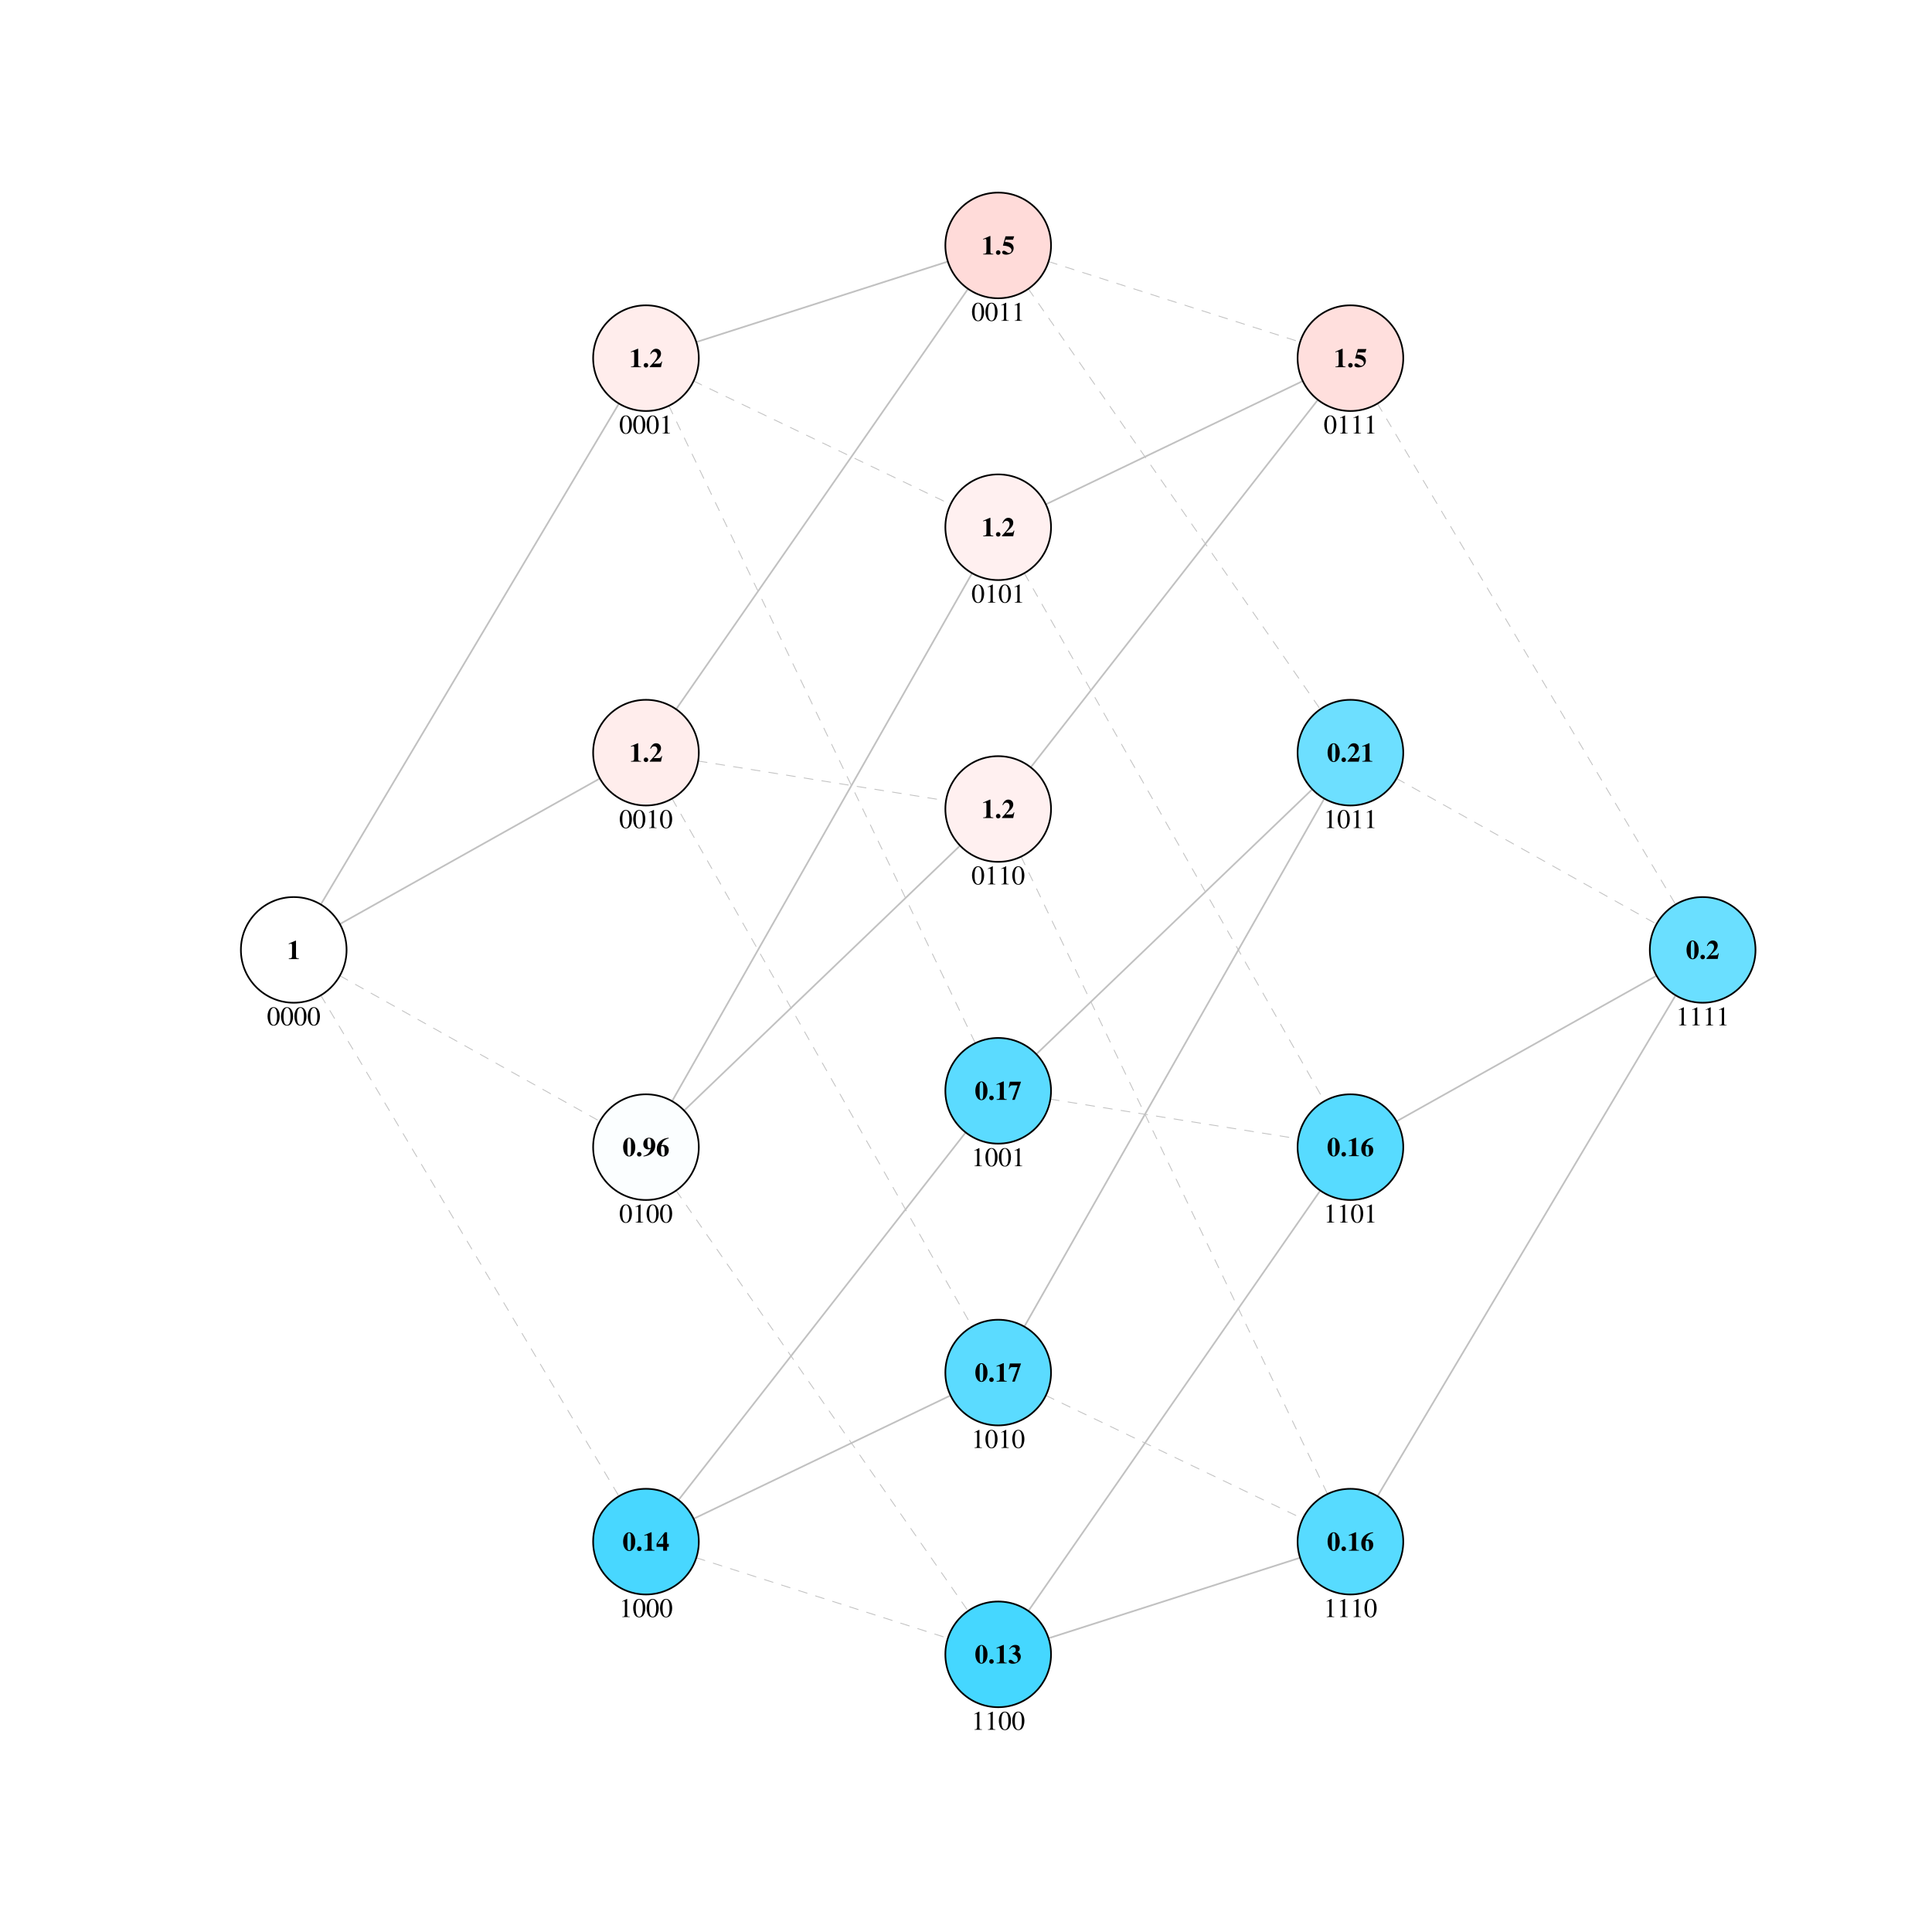
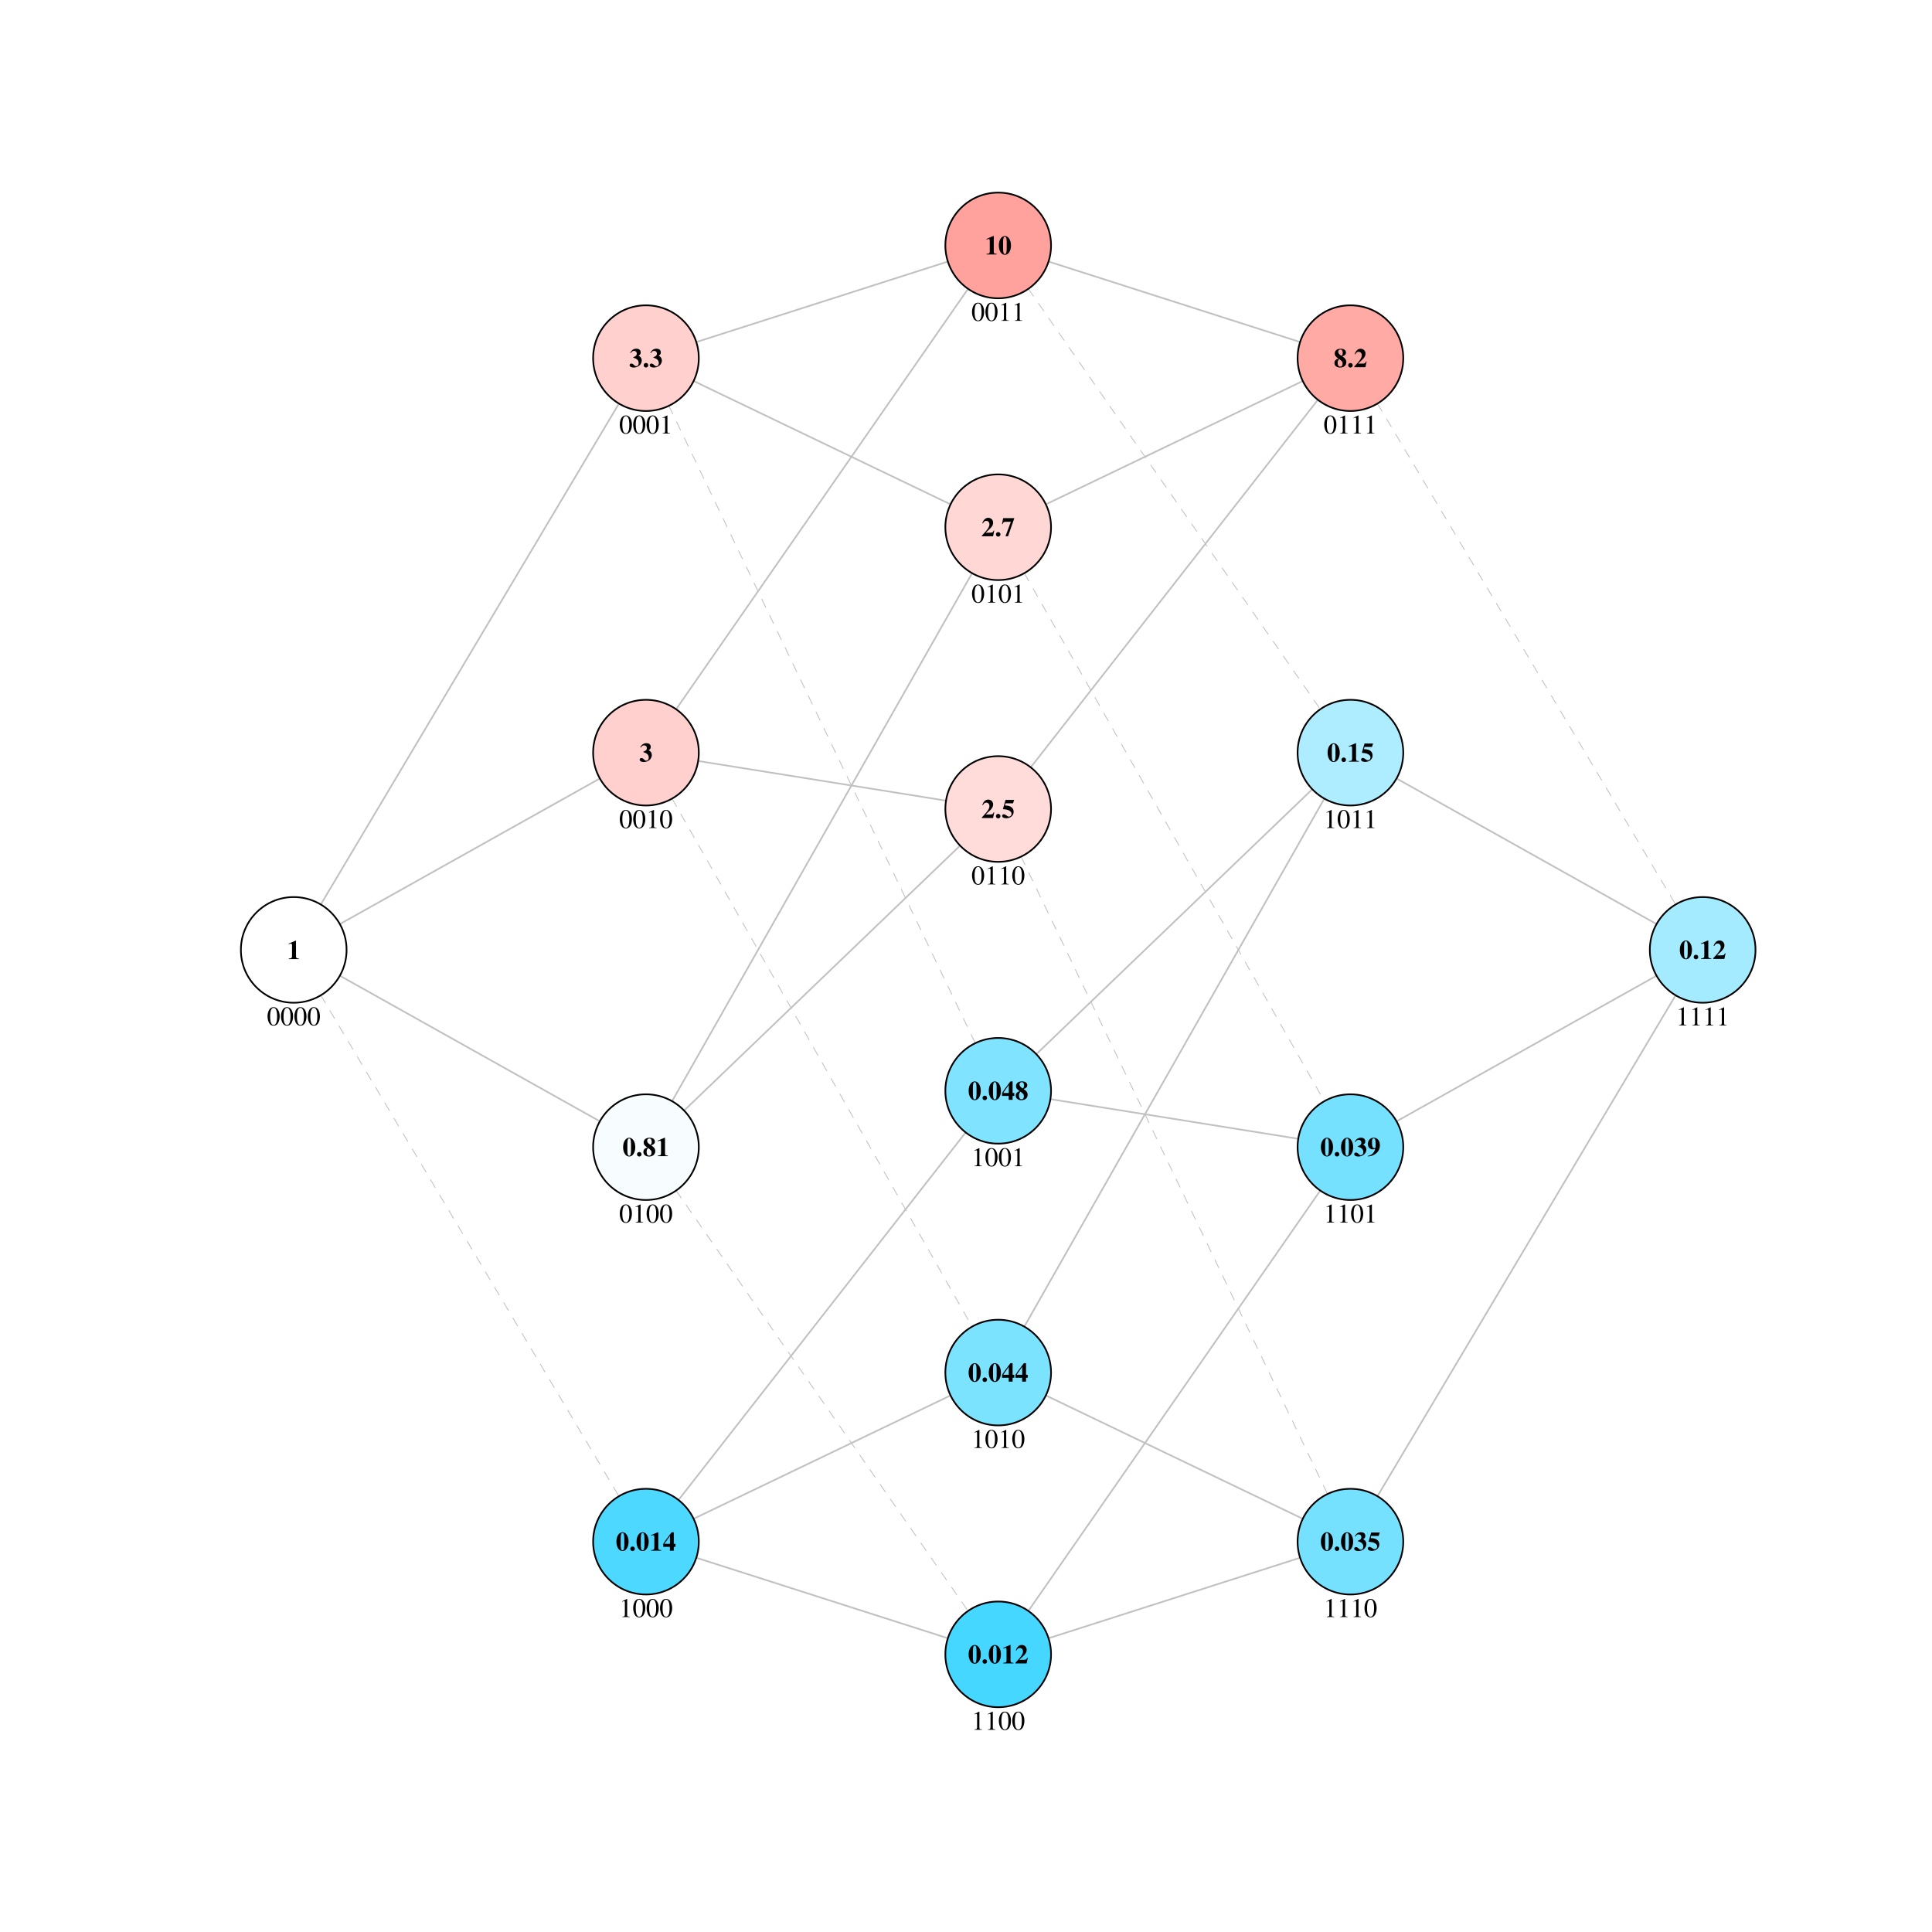
<svg xmlns="http://www.w3.org/2000/svg" class="svglite" width="864.00pt" height="864.00pt" viewBox="0 0 864.00 864.00">
  <defs>
    <style type="text/css">
    .svglite line, .svglite polyline, .svglite polygon, .svglite path, .svglite rect, .svglite circle {
      fill: none;
      stroke: #000000;
      stroke-linecap: round;
      stroke-linejoin: round;
      stroke-miterlimit: 10.00;
    }
  </style>
  </defs>
  <rect width="100%" height="100%" style="stroke: none; fill: #FFFFFF;" />
  <defs>
    <clipPath id="cpMC4wMHw4NjQuMDB8MC4wMHw4NjQuMDA=">
      <rect x="0.00" y="0.00" width="864.00" height="864.00" />
    </clipPath>
  </defs>
  <g clip-path="url(#cpMC4wMHw4NjQuMDB8MC4wMHw4NjQuMDA=)">
</g>
  <defs>
    <clipPath id="cpNTkuMDR8ODMzLjc2fDU5LjA0fDc5MC41Ng==">
      <rect x="59.04" y="59.04" width="774.72" height="731.52" />
    </clipPath>
  </defs>
  <g clip-path="url(#cpNTkuMDR8ODMzLjc2fDU5LjA0fDc5MC41Ng==)">
    <line x1="143.45" y1="404.50" x2="276.80" y2="180.47" style="stroke-width: 0.75; stroke: #C1C1C1;" />
    <line x1="151.98" y1="413.26" x2="268.27" y2="348.13" style="stroke-width: 0.75; stroke: #C1C1C1;" />
-     <line x1="151.98" y1="436.34" x2="268.27" y2="501.47" style="stroke-width: 0.38; stroke: #C1C1C1; stroke-dasharray: 4.00,4.00;" />
+     <line x1="151.98" y1="436.34" x2="268.27" y2="501.47" style="stroke-width: 0.75; stroke: #C1C1C1;" />
    <line x1="143.45" y1="445.10" x2="276.80" y2="669.13" style="stroke-width: 0.38; stroke: #C1C1C1; stroke-dasharray: 4.00,4.00;" />
    <line x1="311.38" y1="152.97" x2="423.90" y2="116.96" style="stroke-width: 0.75; stroke: #C1C1C1;" />
-     <line x1="310.18" y1="170.39" x2="425.10" y2="225.55" style="stroke-width: 0.38; stroke: #C1C1C1; stroke-dasharray: 4.00,4.00;" />
+     <line x1="310.18" y1="170.39" x2="425.10" y2="225.55" style="stroke-width: 0.75; stroke: #C1C1C1;" />
    <line x1="299.12" y1="181.46" x2="436.16" y2="466.51" style="stroke-width: 0.38; stroke: #C1C1C1; stroke-dasharray: 4.00,4.00;" />
    <line x1="302.36" y1="317.18" x2="432.92" y2="129.17" style="stroke-width: 0.75; stroke: #C1C1C1;" />
-     <line x1="312.21" y1="340.32" x2="423.07" y2="358.06" style="stroke-width: 0.38; stroke: #C1C1C1; stroke-dasharray: 4.00,4.00;" />
+     <line x1="312.21" y1="340.32" x2="423.07" y2="358.06" style="stroke-width: 0.75; stroke: #C1C1C1;" />
    <line x1="300.55" y1="357.13" x2="434.73" y2="593.28" style="stroke-width: 0.38; stroke: #C1C1C1; stroke-dasharray: 4.00,4.00;" />
    <line x1="300.55" y1="492.47" x2="434.73" y2="256.32" style="stroke-width: 0.75; stroke: #C1C1C1;" />
    <line x1="305.93" y1="496.65" x2="429.36" y2="378.16" style="stroke-width: 0.75; stroke: #C1C1C1;" />
    <line x1="302.36" y1="532.42" x2="432.92" y2="720.43" style="stroke-width: 0.38; stroke: #C1C1C1; stroke-dasharray: 4.00,4.00;" />
    <line x1="303.43" y1="670.81" x2="431.85" y2="506.43" style="stroke-width: 0.75; stroke: #C1C1C1;" />
    <line x1="310.18" y1="679.21" x2="425.10" y2="624.05" style="stroke-width: 0.75; stroke: #C1C1C1;" />
-     <line x1="311.38" y1="696.63" x2="423.90" y2="732.64" style="stroke-width: 0.38; stroke: #C1C1C1; stroke-dasharray: 4.00,4.00;" />
-     <line x1="468.90" y1="116.96" x2="581.42" y2="152.97" style="stroke-width: 0.38; stroke: #C1C1C1; stroke-dasharray: 4.00,4.00;" />
+     <line x1="311.38" y1="696.63" x2="423.90" y2="732.64" style="stroke-width: 0.75; stroke: #C1C1C1;" />
+     <line x1="468.90" y1="116.96" x2="581.42" y2="152.97" style="stroke-width: 0.75; stroke: #C1C1C1;" />
    <line x1="459.88" y1="129.17" x2="590.44" y2="317.18" style="stroke-width: 0.38; stroke: #C1C1C1; stroke-dasharray: 4.00,4.00;" />
    <line x1="467.70" y1="225.55" x2="582.62" y2="170.39" style="stroke-width: 0.75; stroke: #C1C1C1;" />
    <line x1="458.07" y1="256.32" x2="592.25" y2="492.47" style="stroke-width: 0.38; stroke: #C1C1C1; stroke-dasharray: 4.00,4.00;" />
    <line x1="460.95" y1="343.17" x2="589.37" y2="178.79" style="stroke-width: 0.75; stroke: #C1C1C1;" />
    <line x1="456.64" y1="383.09" x2="593.68" y2="668.14" style="stroke-width: 0.38; stroke: #C1C1C1; stroke-dasharray: 4.00,4.00;" />
    <line x1="463.44" y1="471.44" x2="586.87" y2="352.95" style="stroke-width: 0.75; stroke: #C1C1C1;" />
-     <line x1="469.73" y1="491.54" x2="580.59" y2="509.28" style="stroke-width: 0.38; stroke: #C1C1C1; stroke-dasharray: 4.00,4.00;" />
+     <line x1="469.73" y1="491.54" x2="580.59" y2="509.28" style="stroke-width: 0.75; stroke: #C1C1C1;" />
    <line x1="458.07" y1="593.28" x2="592.25" y2="357.13" style="stroke-width: 0.75; stroke: #C1C1C1;" />
-     <line x1="467.70" y1="624.05" x2="582.62" y2="679.21" style="stroke-width: 0.38; stroke: #C1C1C1; stroke-dasharray: 4.00,4.00;" />
+     <line x1="467.70" y1="624.05" x2="582.62" y2="679.21" style="stroke-width: 0.75; stroke: #C1C1C1;" />
    <line x1="459.88" y1="720.43" x2="590.44" y2="532.42" style="stroke-width: 0.75; stroke: #C1C1C1;" />
    <line x1="468.90" y1="732.64" x2="581.42" y2="696.63" style="stroke-width: 0.75; stroke: #C1C1C1;" />
    <line x1="616.00" y1="180.47" x2="749.35" y2="404.50" style="stroke-width: 0.38; stroke: #C1C1C1; stroke-dasharray: 4.00,4.00;" />
-     <line x1="624.53" y1="348.13" x2="740.82" y2="413.26" style="stroke-width: 0.38; stroke: #C1C1C1; stroke-dasharray: 4.00,4.00;" />
+     <line x1="624.53" y1="348.13" x2="740.82" y2="413.26" style="stroke-width: 0.75; stroke: #C1C1C1;" />
    <line x1="624.53" y1="501.47" x2="740.82" y2="436.34" style="stroke-width: 0.75; stroke: #C1C1C1;" />
    <line x1="616.00" y1="669.13" x2="749.35" y2="445.10" style="stroke-width: 0.75; stroke: #C1C1C1;" />
    <circle cx="131.36" cy="424.80" r="23.63" style="stroke-width: 0.75; fill: #FFFFFF;" />
-     <circle cx="288.88" cy="160.17" r="23.63" style="stroke-width: 0.75; fill: #FFEDEC;" />
-     <circle cx="288.88" cy="336.59" r="23.63" style="stroke-width: 0.75; fill: #FFEDEC;" />
-     <circle cx="288.88" cy="513.01" r="23.63" style="stroke-width: 0.75; fill: #FBFEFF;" />
-     <circle cx="288.88" cy="689.43" r="23.63" style="stroke-width: 0.75; fill: #48D7FF;" />
-     <circle cx="446.40" cy="109.76" r="23.63" style="stroke-width: 0.75; fill: #FFDBD9;" />
-     <circle cx="446.40" cy="235.78" r="23.63" style="stroke-width: 0.75; fill: #FFF0F0;" />
-     <circle cx="446.40" cy="361.79" r="23.63" style="stroke-width: 0.75; fill: #FFF0F0;" />
-     <circle cx="446.40" cy="487.81" r="23.63" style="stroke-width: 0.75; fill: #5BDBFF;" />
-     <circle cx="446.40" cy="613.82" r="23.63" style="stroke-width: 0.75; fill: #5BDBFF;" />
+     <circle cx="288.88" cy="160.17" r="23.63" style="stroke-width: 0.75; fill: #FFD0CE;" />
+     <circle cx="288.88" cy="336.59" r="23.63" style="stroke-width: 0.75; fill: #FFD0CE;" />
+     <circle cx="288.88" cy="513.01" r="23.63" style="stroke-width: 0.75; fill: #F7FDFF;" />
+     <circle cx="288.88" cy="689.43" r="23.63" style="stroke-width: 0.75; fill: #4CD8FF;" />
+     <circle cx="446.40" cy="109.76" r="23.63" style="stroke-width: 0.75; fill: #FFA29E;" />
+     <circle cx="446.40" cy="235.78" r="23.63" style="stroke-width: 0.75; fill: #FFD8D6;" />
+     <circle cx="446.40" cy="361.79" r="23.63" style="stroke-width: 0.75; fill: #FFDBD9;" />
+     <circle cx="446.40" cy="487.81" r="23.63" style="stroke-width: 0.75; fill: #80E3FF;" />
+     <circle cx="446.40" cy="613.82" r="23.63" style="stroke-width: 0.75; fill: #7CE3FF;" />
    <circle cx="446.40" cy="739.84" r="23.63" style="stroke-width: 0.75; fill: #45D7FF;" />
-     <circle cx="603.92" cy="160.17" r="23.63" style="stroke-width: 0.75; fill: #FFDFDD;" />
-     <circle cx="603.92" cy="336.59" r="23.63" style="stroke-width: 0.75; fill: #6DDFFF;" />
-     <circle cx="603.92" cy="513.01" r="23.63" style="stroke-width: 0.75; fill: #57DBFF;" />
-     <circle cx="603.92" cy="689.43" r="23.63" style="stroke-width: 0.75; fill: #57DBFF;" />
-     <circle cx="761.44" cy="424.80" r="23.63" style="stroke-width: 0.75; fill: #6ADFFF;" />
+     <circle cx="603.92" cy="160.17" r="23.63" style="stroke-width: 0.75; fill: #FFAAA5;" />
+     <circle cx="603.92" cy="336.59" r="23.63" style="stroke-width: 0.75; fill: #ADEDFF;" />
+     <circle cx="603.92" cy="513.01" r="23.63" style="stroke-width: 0.75; fill: #75E1FF;" />
+     <circle cx="603.92" cy="689.43" r="23.63" style="stroke-width: 0.75; fill: #75E1FF;" />
+     <circle cx="761.44" cy="424.80" r="23.63" style="stroke-width: 0.75; fill: #A5EBFF;" />
  </g>
  <g clip-path="url(#cpMC4wMHw4NjQuMDB8MC4wMHw4NjQuMDA=)">
    <text x="131.36" y="428.92" text-anchor="middle" style="font-size: 12.00px; font-weight: bold; font-family: Times;" textLength="6.00px" lengthAdjust="spacingAndGlyphs">1</text>
-     <text x="288.88" y="164.21" text-anchor="middle" style="font-size: 12.00px; font-weight: bold; font-family: Times;" textLength="15.00px" lengthAdjust="spacingAndGlyphs">1.2</text>
-     <text x="288.88" y="340.63" text-anchor="middle" style="font-size: 12.00px; font-weight: bold; font-family: Times;" textLength="15.00px" lengthAdjust="spacingAndGlyphs">1.2</text>
-     <text x="288.88" y="517.05" text-anchor="middle" style="font-size: 12.00px; font-weight: bold; font-family: Times;" textLength="21.00px" lengthAdjust="spacingAndGlyphs">0.96</text>
-     <text x="288.88" y="693.48" text-anchor="middle" style="font-size: 12.00px; font-weight: bold; font-family: Times;" textLength="21.00px" lengthAdjust="spacingAndGlyphs">0.14</text>
-     <text x="446.40" y="113.80" text-anchor="middle" style="font-size: 12.00px; font-weight: bold; font-family: Times;" textLength="15.00px" lengthAdjust="spacingAndGlyphs">1.5</text>
-     <text x="446.40" y="239.82" text-anchor="middle" style="font-size: 12.00px; font-weight: bold; font-family: Times;" textLength="15.00px" lengthAdjust="spacingAndGlyphs">1.2</text>
-     <text x="446.40" y="365.83" text-anchor="middle" style="font-size: 12.00px; font-weight: bold; font-family: Times;" textLength="15.00px" lengthAdjust="spacingAndGlyphs">1.2</text>
-     <text x="446.40" y="491.85" text-anchor="middle" style="font-size: 12.00px; font-weight: bold; font-family: Times;" textLength="21.00px" lengthAdjust="spacingAndGlyphs">0.17</text>
-     <text x="446.40" y="617.86" text-anchor="middle" style="font-size: 12.00px; font-weight: bold; font-family: Times;" textLength="21.00px" lengthAdjust="spacingAndGlyphs">0.17</text>
-     <text x="446.40" y="743.87" text-anchor="middle" style="font-size: 12.00px; font-weight: bold; font-family: Times;" textLength="21.00px" lengthAdjust="spacingAndGlyphs">0.13</text>
-     <text x="603.92" y="164.21" text-anchor="middle" style="font-size: 12.00px; font-weight: bold; font-family: Times;" textLength="15.00px" lengthAdjust="spacingAndGlyphs">1.5</text>
-     <text x="603.92" y="340.63" text-anchor="middle" style="font-size: 12.00px; font-weight: bold; font-family: Times;" textLength="21.00px" lengthAdjust="spacingAndGlyphs">0.21</text>
-     <text x="603.92" y="517.05" text-anchor="middle" style="font-size: 12.00px; font-weight: bold; font-family: Times;" textLength="21.00px" lengthAdjust="spacingAndGlyphs">0.16</text>
-     <text x="603.92" y="693.47" text-anchor="middle" style="font-size: 12.00px; font-weight: bold; font-family: Times;" textLength="21.00px" lengthAdjust="spacingAndGlyphs">0.16</text>
-     <text x="761.44" y="428.84" text-anchor="middle" style="font-size: 12.00px; font-weight: bold; font-family: Times;" textLength="15.00px" lengthAdjust="spacingAndGlyphs">0.2</text>
+     <text x="288.88" y="164.19" text-anchor="middle" style="font-size: 12.00px; font-weight: bold; font-family: Times;" textLength="15.00px" lengthAdjust="spacingAndGlyphs">3.3</text>
+     <text x="288.88" y="340.61" text-anchor="middle" style="font-size: 12.00px; font-weight: bold; font-family: Times;" textLength="6.00px" lengthAdjust="spacingAndGlyphs">3</text>
+     <text x="288.88" y="517.05" text-anchor="middle" style="font-size: 12.00px; font-weight: bold; font-family: Times;" textLength="21.00px" lengthAdjust="spacingAndGlyphs">0.81</text>
+     <text x="288.88" y="693.48" text-anchor="middle" style="font-size: 12.00px; font-weight: bold; font-family: Times;" textLength="26.99px" lengthAdjust="spacingAndGlyphs">0.014</text>
+     <text x="446.40" y="113.80" text-anchor="middle" style="font-size: 12.00px; font-weight: bold; font-family: Times;" textLength="12.00px" lengthAdjust="spacingAndGlyphs">10</text>
+     <text x="446.40" y="239.82" text-anchor="middle" style="font-size: 12.00px; font-weight: bold; font-family: Times;" textLength="15.00px" lengthAdjust="spacingAndGlyphs">2.7</text>
+     <text x="446.40" y="365.83" text-anchor="middle" style="font-size: 12.00px; font-weight: bold; font-family: Times;" textLength="15.00px" lengthAdjust="spacingAndGlyphs">2.5</text>
+     <text x="446.40" y="491.85" text-anchor="middle" style="font-size: 12.00px; font-weight: bold; font-family: Times;" textLength="26.99px" lengthAdjust="spacingAndGlyphs">0.048</text>
+     <text x="446.40" y="617.87" text-anchor="middle" style="font-size: 12.00px; font-weight: bold; font-family: Times;" textLength="26.99px" lengthAdjust="spacingAndGlyphs">0.044</text>
+     <text x="446.40" y="743.88" text-anchor="middle" style="font-size: 12.00px; font-weight: bold; font-family: Times;" textLength="26.99px" lengthAdjust="spacingAndGlyphs">0.012</text>
+     <text x="603.92" y="164.21" text-anchor="middle" style="font-size: 12.00px; font-weight: bold; font-family: Times;" textLength="15.00px" lengthAdjust="spacingAndGlyphs">8.2</text>
+     <text x="603.92" y="340.63" text-anchor="middle" style="font-size: 12.00px; font-weight: bold; font-family: Times;" textLength="21.00px" lengthAdjust="spacingAndGlyphs">0.15</text>
+     <text x="603.92" y="517.04" text-anchor="middle" style="font-size: 12.00px; font-weight: bold; font-family: Times;" textLength="26.99px" lengthAdjust="spacingAndGlyphs">0.039</text>
+     <text x="603.92" y="693.46" text-anchor="middle" style="font-size: 12.00px; font-weight: bold; font-family: Times;" textLength="26.99px" lengthAdjust="spacingAndGlyphs">0.035</text>
+     <text x="761.44" y="428.84" text-anchor="middle" style="font-size: 12.00px; font-weight: bold; font-family: Times;" textLength="21.00px" lengthAdjust="spacingAndGlyphs">0.12</text>
    <text x="131.36" y="458.52" text-anchor="middle" style="font-size: 12.00px; font-family: Times;" textLength="23.99px" lengthAdjust="spacingAndGlyphs">0000</text>
    <text x="288.88" y="193.89" text-anchor="middle" style="font-size: 12.00px; font-family: Times;" textLength="23.99px" lengthAdjust="spacingAndGlyphs">0001</text>
    <text x="288.88" y="370.31" text-anchor="middle" style="font-size: 12.00px; font-family: Times;" textLength="23.99px" lengthAdjust="spacingAndGlyphs">0010</text>
    <text x="288.88" y="546.73" text-anchor="middle" style="font-size: 12.00px; font-family: Times;" textLength="23.99px" lengthAdjust="spacingAndGlyphs">0100</text>
    <text x="288.88" y="723.15" text-anchor="middle" style="font-size: 12.00px; font-family: Times;" textLength="23.99px" lengthAdjust="spacingAndGlyphs">1000</text>
    <text x="446.40" y="143.48" text-anchor="middle" style="font-size: 12.00px; font-family: Times;" textLength="23.99px" lengthAdjust="spacingAndGlyphs">0011</text>
    <text x="446.40" y="269.50" text-anchor="middle" style="font-size: 12.00px; font-family: Times;" textLength="23.99px" lengthAdjust="spacingAndGlyphs">0101</text>
    <text x="446.40" y="395.51" text-anchor="middle" style="font-size: 12.00px; font-family: Times;" textLength="23.99px" lengthAdjust="spacingAndGlyphs">0110</text>
    <text x="446.40" y="521.53" text-anchor="middle" style="font-size: 12.00px; font-family: Times;" textLength="23.99px" lengthAdjust="spacingAndGlyphs">1001</text>
    <text x="446.40" y="647.54" text-anchor="middle" style="font-size: 12.00px; font-family: Times;" textLength="23.99px" lengthAdjust="spacingAndGlyphs">1010</text>
    <text x="446.40" y="773.56" text-anchor="middle" style="font-size: 12.00px; font-family: Times;" textLength="23.99px" lengthAdjust="spacingAndGlyphs">1100</text>
    <text x="603.92" y="193.89" text-anchor="middle" style="font-size: 12.00px; font-family: Times;" textLength="23.99px" lengthAdjust="spacingAndGlyphs">0111</text>
    <text x="603.92" y="370.31" text-anchor="middle" style="font-size: 12.00px; font-family: Times;" textLength="23.99px" lengthAdjust="spacingAndGlyphs">1011</text>
    <text x="603.92" y="546.73" text-anchor="middle" style="font-size: 12.00px; font-family: Times;" textLength="23.99px" lengthAdjust="spacingAndGlyphs">1101</text>
    <text x="603.92" y="723.15" text-anchor="middle" style="font-size: 12.00px; font-family: Times;" textLength="23.99px" lengthAdjust="spacingAndGlyphs">1110</text>
    <text x="761.44" y="458.57" text-anchor="middle" style="font-size: 12.00px; font-family: Times;" textLength="23.99px" lengthAdjust="spacingAndGlyphs">1111</text>
  </g>
</svg>
